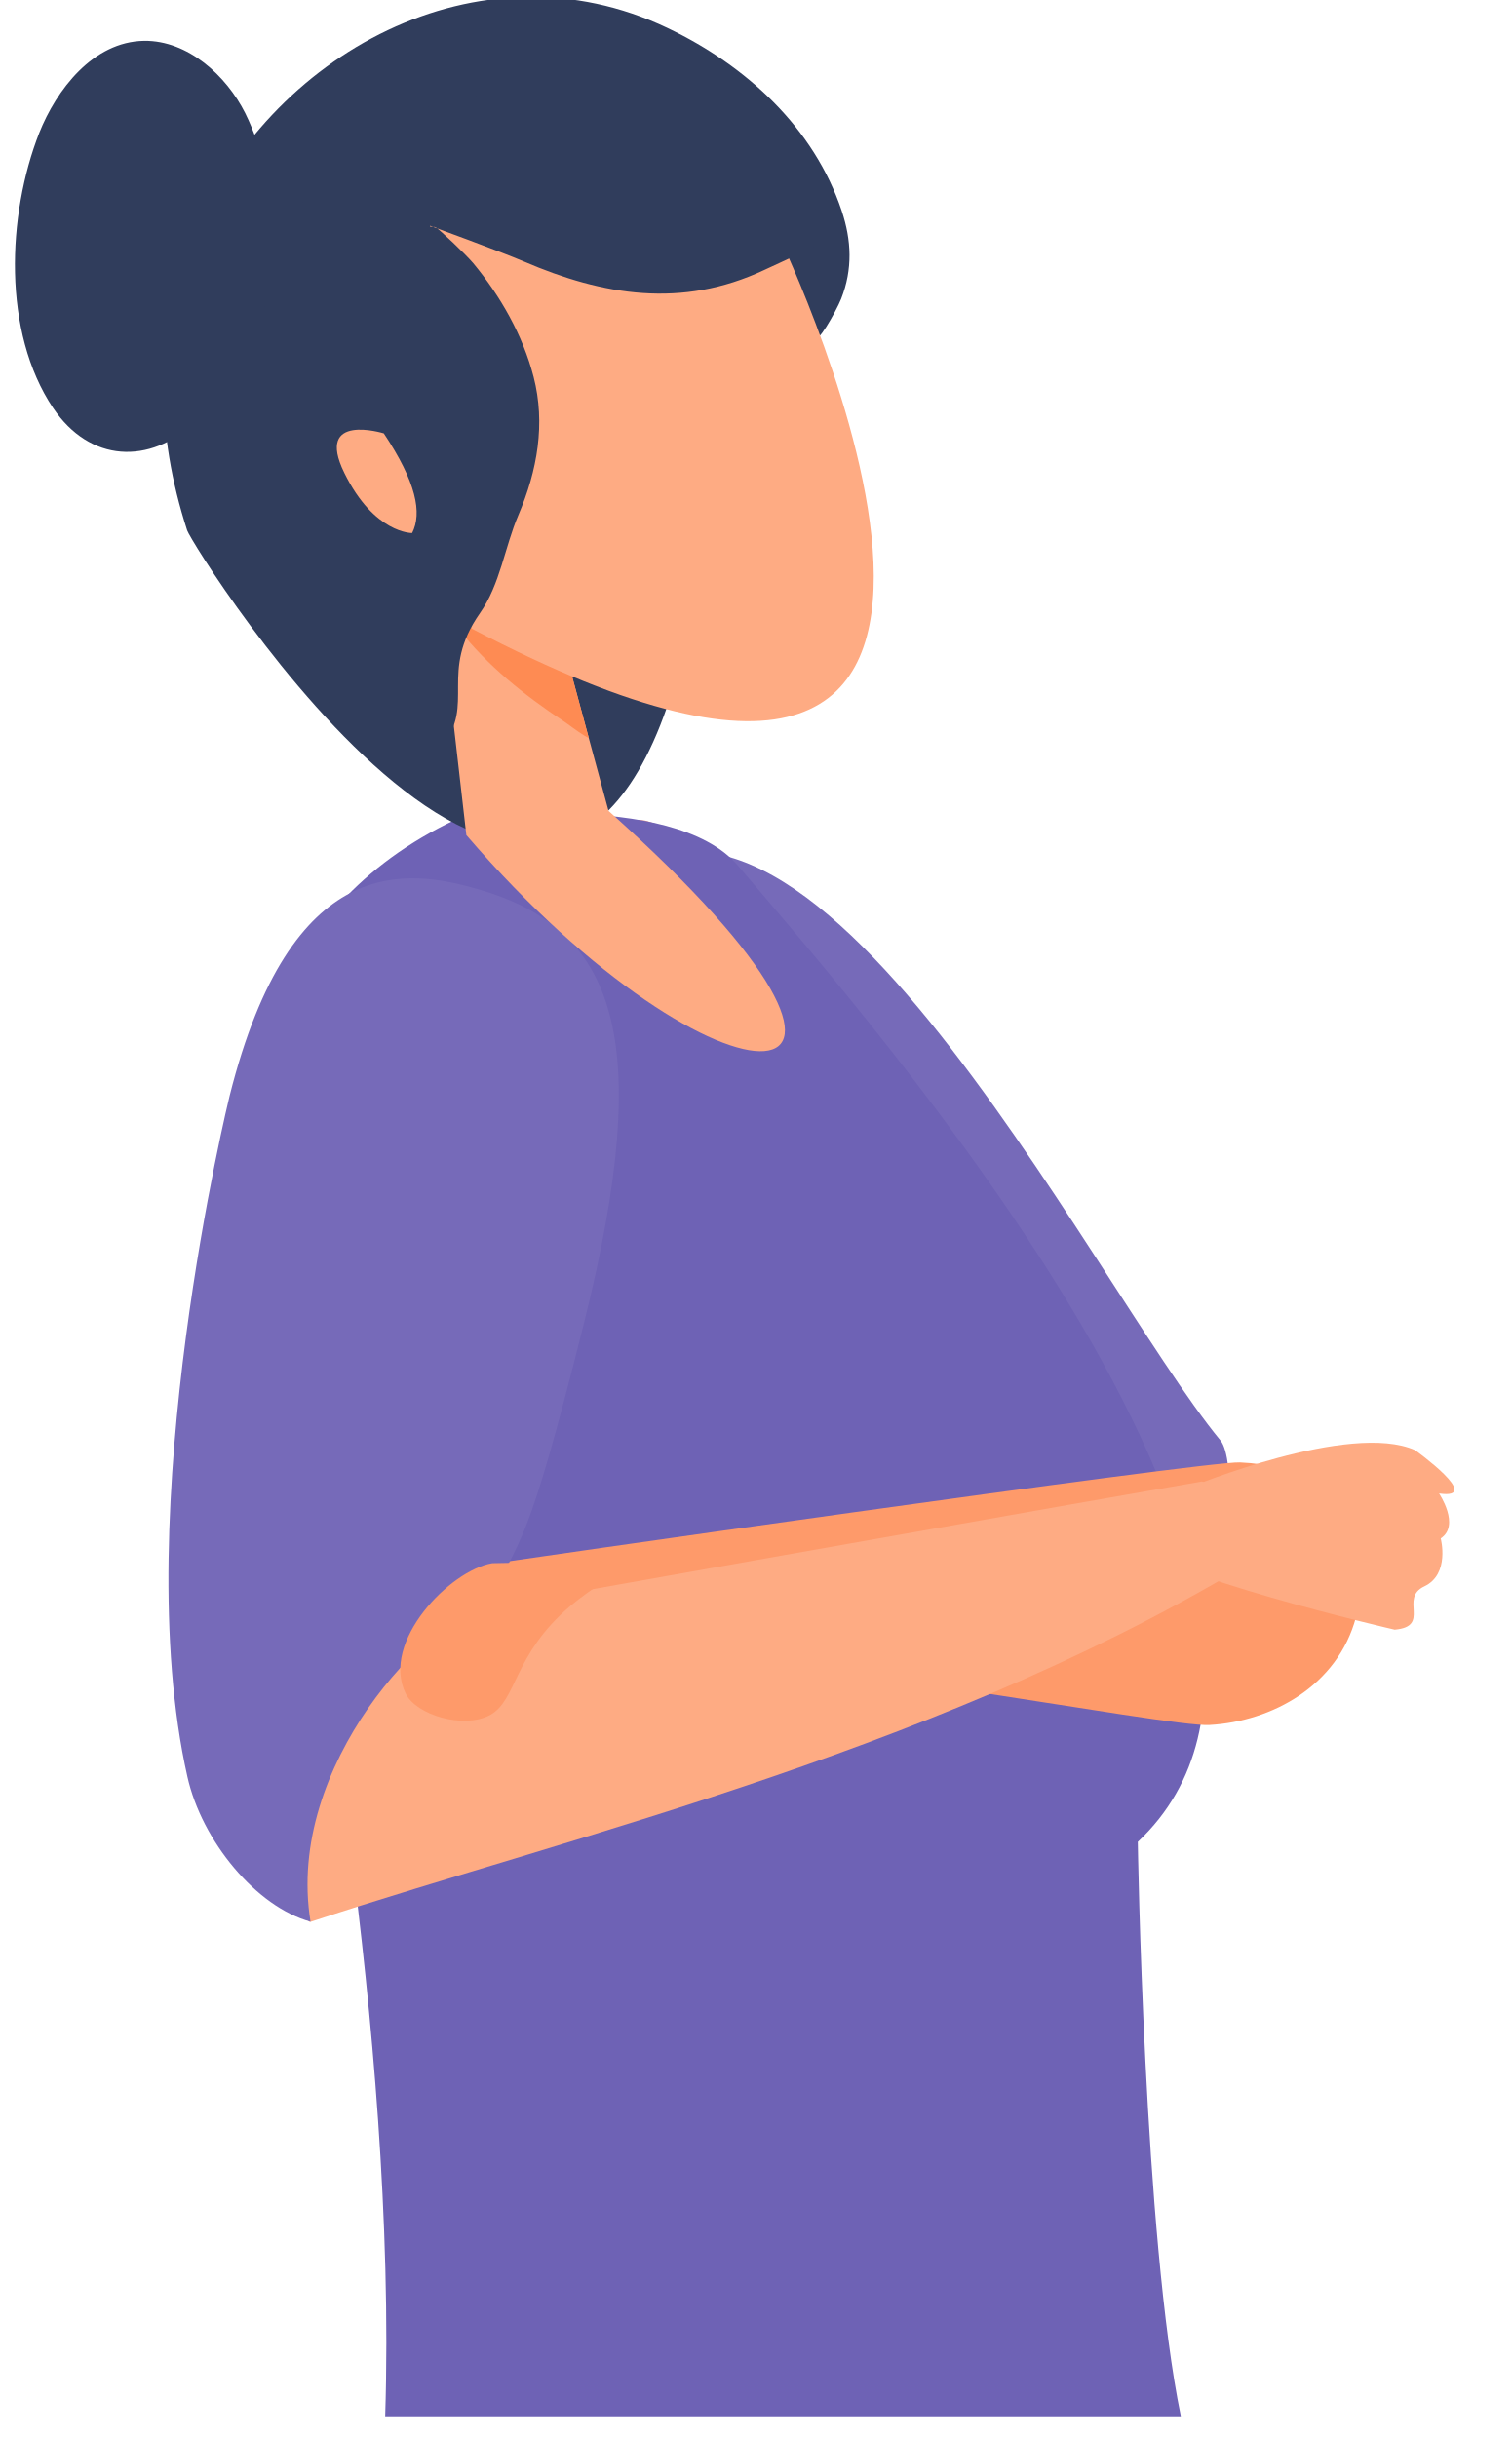
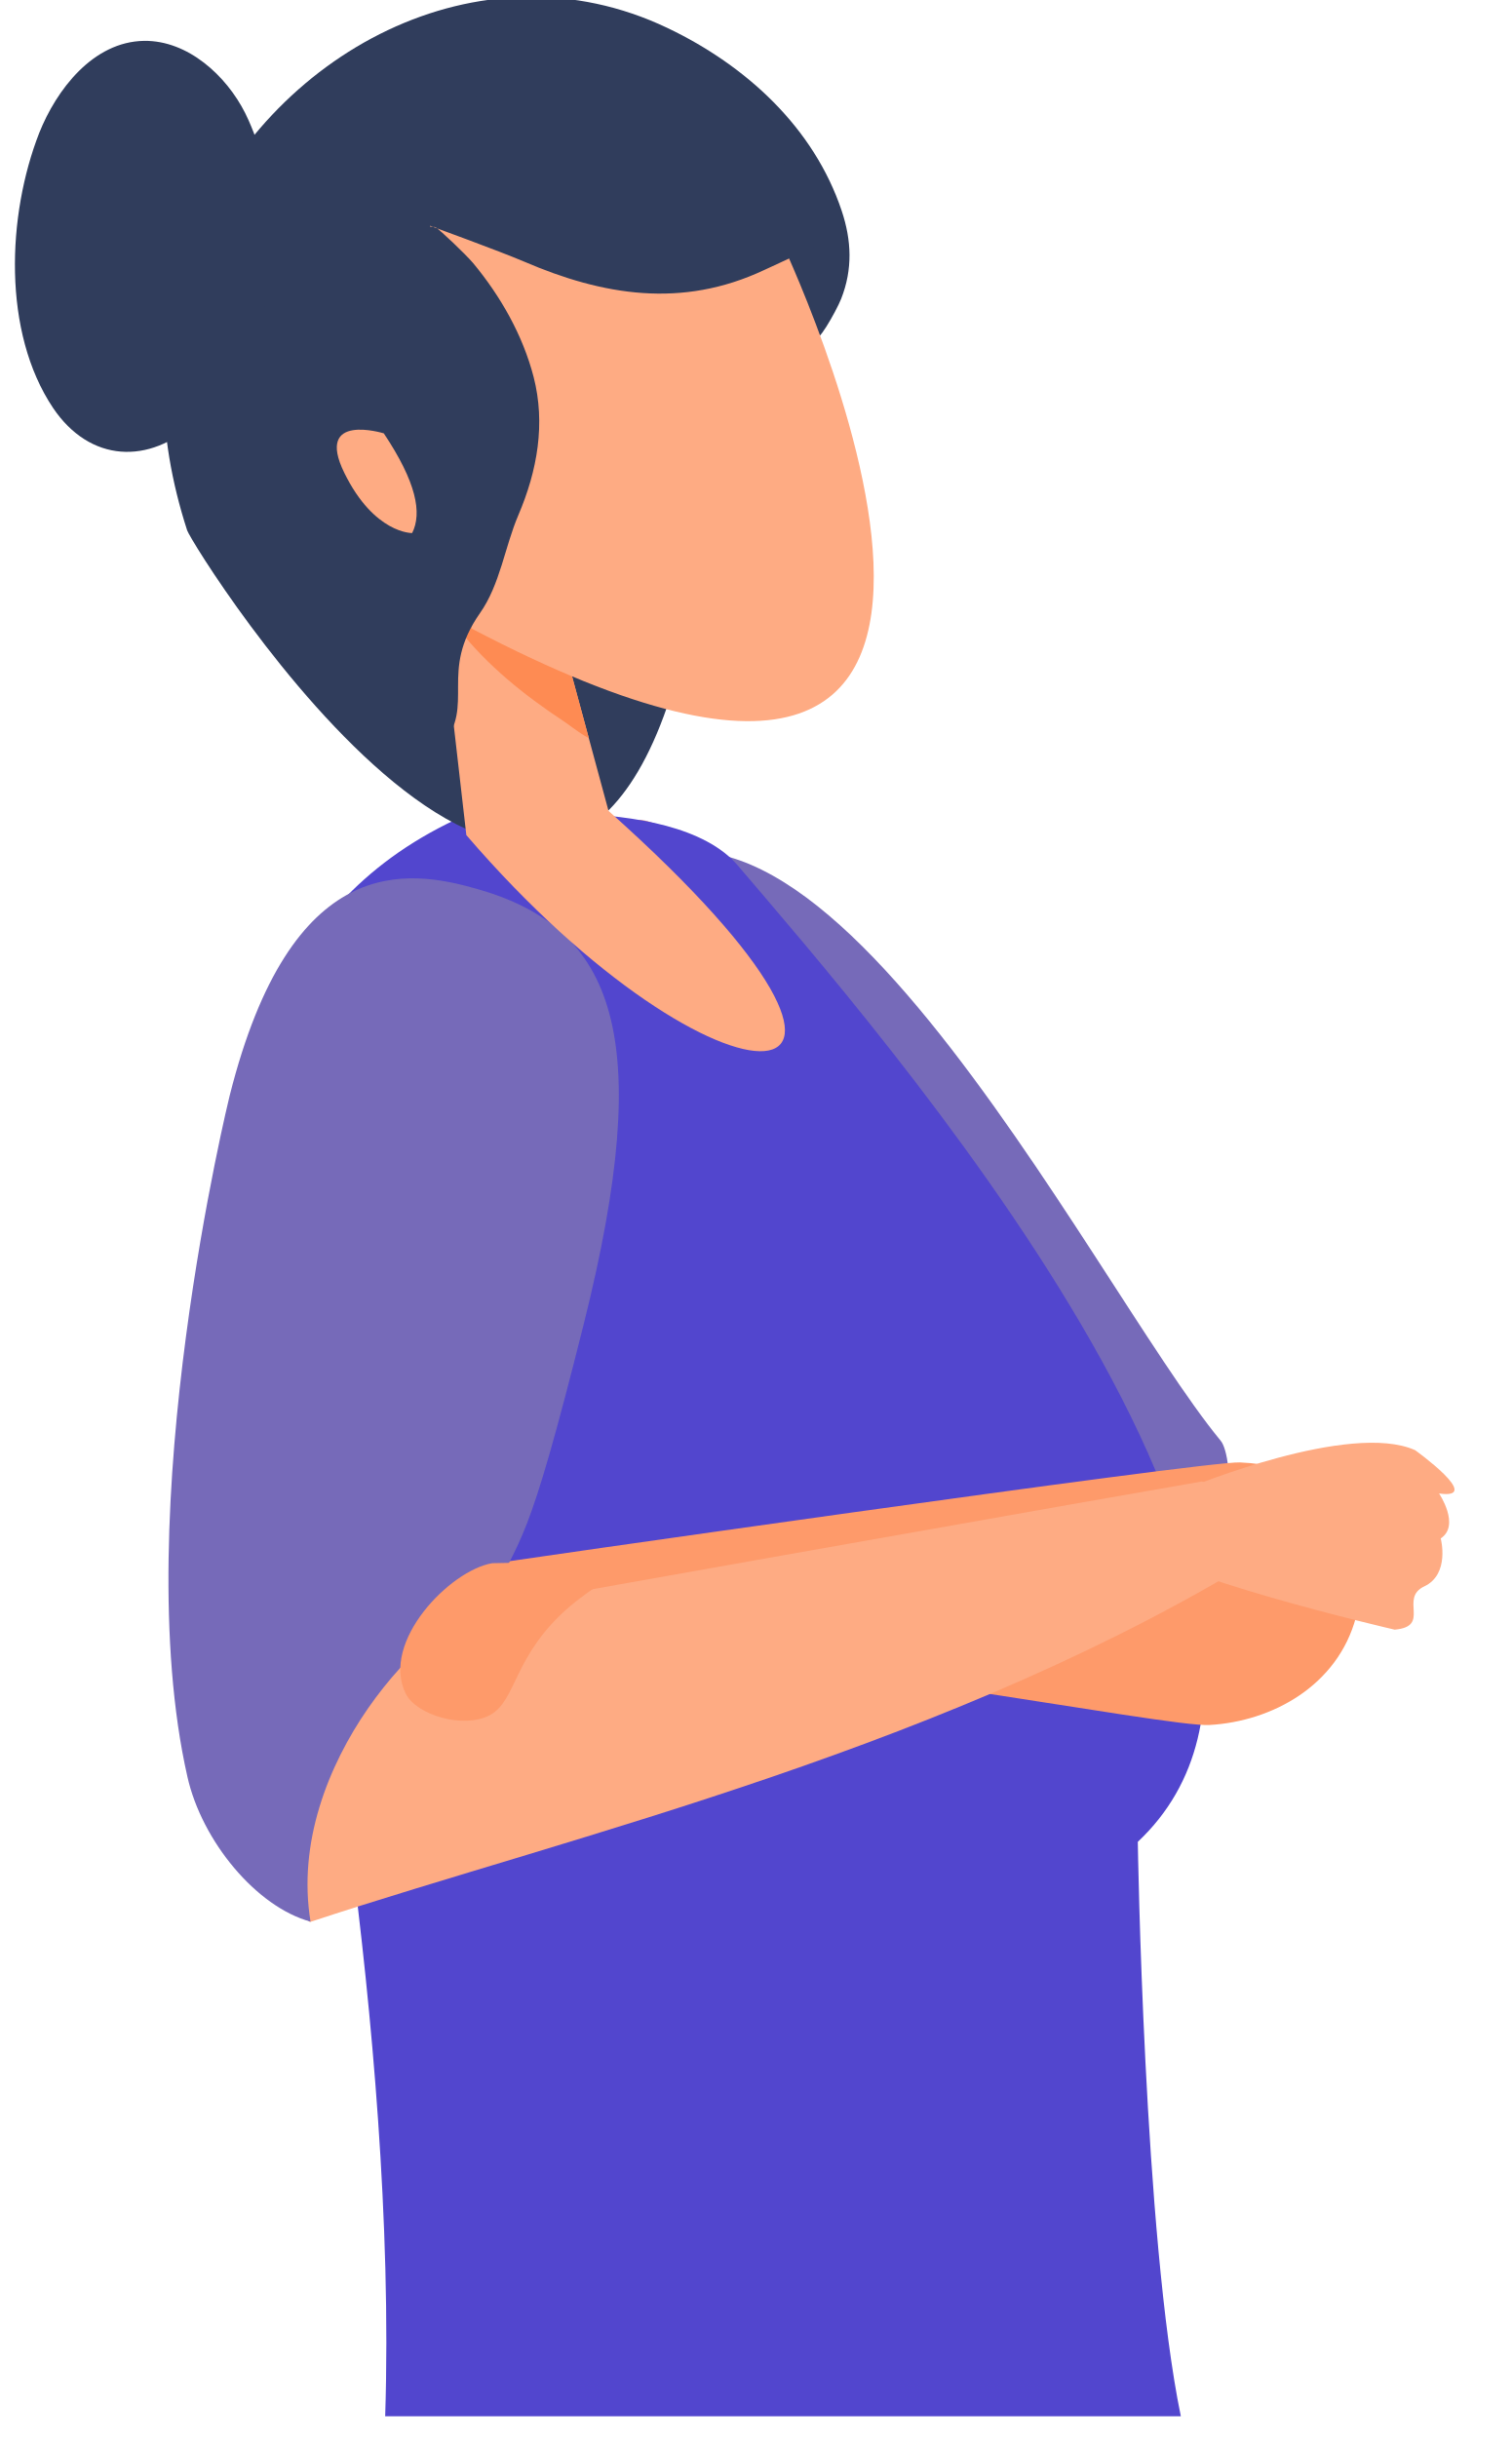
<svg xmlns="http://www.w3.org/2000/svg" xmlns:xlink="http://www.w3.org/1999/xlink" version="1.1" id="Layer_1" x="0px" y="0px" viewBox="0 0 554.8 894.7" style="enable-background:new 0 0 554.8 894.7;" xml:space="preserve">
  <style type="text/css">
	.st0{fill-rule:evenodd;clip-rule:evenodd;fill:#766AB9;}
	.st1{fill-rule:evenodd;clip-rule:evenodd;fill:#E28F8B;}
- 	.st2{fill-rule:evenodd;clip-rule:evenodd;fill:#6E62B5;}
+ 	.st2{fill-rule:evenodd;clip-rule:evenodd;fill:#5246ce;}
	.st3{fill-rule:evenodd;clip-rule:evenodd;fill:#FE9A6A;}
	.st4{fill-rule:evenodd;clip-rule:evenodd;fill:#FEAB83;}
	.st5{fill-rule:evenodd;clip-rule:evenodd;fill:#303D5C;}
	
		.st6{clip-path:url(#SVGID_00000150823124364129626600000004437012844607349410_);fill-rule:evenodd;clip-rule:evenodd;fill:#FE8B53;}
</style>
  <g>
    <path class="st0" d="M446.3,589.4c6.5-16.6,7-54.3,1.8-60.5c-48.3-58.5-159-287.6-233.8-194.1c-15.3,19.1-52.1,109.6-7,146.7   c0,0,130.1,118.1,218.3,141.1C432.3,624.4,437.5,611.9,446.3,589.4L446.3,589.4z" />
    <path class="st1" d="M310.6,875.9c19.5-1.5,59.4-24.1,59.8-33c3.6-83.1-17.8-506.2-132.6-541.4c-25.9-7.9-77.3,80.4-37.4,292.9   c0,0,7.3,185,62.3,268.5C266.9,869.2,290,877.4,310.6,875.9L310.6,875.9z" />
    <path class="st2" d="M141.4,887.2c4.6-142.4-29.1-312.3-29.1-312.3s-84.4-208.4,55-274c0,0,79.5-11.5,103.6,16.9   c48.9,57.5,238.2,272.3,146.8,358.4c0,0,2.2,145,15.8,210.9H141.4L141.4,887.2z" />
    <path class="st3" d="M455.2,536.9c43.1,1.9,48.3,35.5,42.6,56.8c-6.7,25.1-30.7,38.3-53.8,39.6c-15.7,0.9-151.1-26.3-257.6-32.2   c-0.2-8.2-18.2-18.6-5.9-27C180.5,574,442.6,536.3,455.2,536.9L455.2,536.9z" />
    <path class="st4" d="M436.9,546c0,0,58.7-24.3,82.6-13.6c0,0,25.5,18.3,8.8,15.9c0,0,7.9,11.7,0.6,16.5c0,0,3.5,13.1-6,17.6   c-9.4,4.4,2.6,14.7-10.9,15.9c0,0-88-20.3-97.2-33.1L436.9,546L436.9,546z" />
    <path class="st4" d="M123.5,600.5c-70.3,15.1-12.9,106.1-9.6,105.1c96.7-32,236.8-64.1,353.1-136.9c-2.9-10-7.7-19.4-25.8-24.8   C441.1,543.8,139.1,597.1,123.5,600.5L123.5,600.5z" />
    <path class="st0" d="M114,705.5c-9.5-57.6,44.5-113.2,64.5-115c13.3-28.4,14.7-20.1,35.9-104.8c26.3-105.4,11.4-144.9-39.1-159.3   c-25.8-7.4-68.4-14-91,75.9c0,0-37.6,152.5-15.5,250C74.1,675.9,94.1,700.1,114,705.5L114,705.5z" />
    <path class="st5" d="M299.9,122.7c-0.7,5.1,7-8.2,8.9-13c4.3-10.9,3.8-21.5,0.2-32.3c-10.2-30.5-35-53.3-63.9-67.1   C176-22.7,98.4,19.6,70.6,87.6c-14.4,35.2-13.3,71.9-1.9,107.1c1.9,6,139.5,226.9,182.9,41.3l-42.9-47.7L299.9,122.7" />
    <path class="st4" d="M204.4,227.6l19,70.1c128.9,115,40.9,117.2-52.2,8.9l-13.6-118.7L204.4,227.6L204.4,227.6z" />
    <g>
      <defs>
        <path id="SVGID_1_" d="M204.4,227.6l19,70.1c128.9,115,40.9,117.2-52.2,8.9l-13.6-118.7L204.4,227.6L204.4,227.6z" />
      </defs>
      <clipPath id="SVGID_00000095298751875058297880000007664213331034399617_">
        <use xlink:href="#SVGID_1_" style="overflow:visible;" />
      </clipPath>
      <path style="clip-path:url(#SVGID_00000095298751875058297880000007664213331034399617_);fill-rule:evenodd;clip-rule:evenodd;fill:#FE8B53;" d="    M158.6,216c1.3,0.6,1.9,3.2,2.6,4.4c2.1,3.7,4.6,7.3,7.3,10.7c10.4,13.2,23.9,24.1,38.3,33.6c3.9,2.6,11.3,9,16.7,8.5    c3.2-0.3,3-4.9,3-6.8c0-7.6-1.5-15.2-2.9-22.6c-2.1-10.5-4.5-21.1-8.6-31.1c-1.8-4.5-4.1-9.3-8.9-11.8c-6.2-3.3-15-3.1-22-3.8" />
    </g>
    <path class="st4" d="M286.1,87c0,0,129.8,271-112.9,143.8L131.8,82.3C131.8,82.3,186.9,2,286.1,87L286.1,87z" />
    <path class="st5" d="M157.9,82.9c-0.5,0.6,1.5,0.2,2.1,0.6c1.5,0.9,10.7,9.6,13.7,13.1c10.1,12.2,18.2,26.4,22.2,41.8   c4.4,17.1,1.4,34.3-5.6,50.7c-5,11.7-6.7,25.5-14.1,36c-15.3,21.9-1.5,33.4-13.9,48.6c-27,33.2-84.9-69.3-56.8-116.9   c12.3-21-8.2-47.9-2.4-71.7c2.6-10.7,45.8-43.9,51.9-45.5C199,28.3,259.9,20.7,288.9,61.4c4.1,5.8,14.6,18.4,14.3,26.1   c-0.1,1.6-16.9,8.9-22.8,11.7c-30.1,14.1-59.1,9.3-88.1-3.2C183.4,92.2,157.9,82.9,157.9,82.9L157.9,82.9z" />
    <path class="st5" d="M94.8,56.4c1.6-1.1-4.2-13.9-4.8-14.9C83.1,27.8,69,14.8,52.9,15c-18.8,0.3-32.2,18-38.5,33.8   C2.6,79,0.8,121.9,19.5,149.8c13.5,20,35.3,21,52.5,5c18.2-17,27.7-42.7,30.7-67" />
    <path class="st4" d="M140.9,159.1c0,0-25.5-7.9-14.5,14.5c11,22.4,24.9,22.1,24.9,22.1C155,188.4,152.9,177.1,140.9,159.1   L140.9,159.1z" />
    <path class="st3" d="M180.7,573.9c-15.5,2.6-41,28.8-31.8,47.8c3.9,8,21.3,13.1,30.9,8c10.1-5.4,8.4-22.1,29.7-40.2   c8.2-6.9,18.9-12.8,22.6-16.6L180.7,573.9L180.7,573.9z" />
  </g>
</svg>
